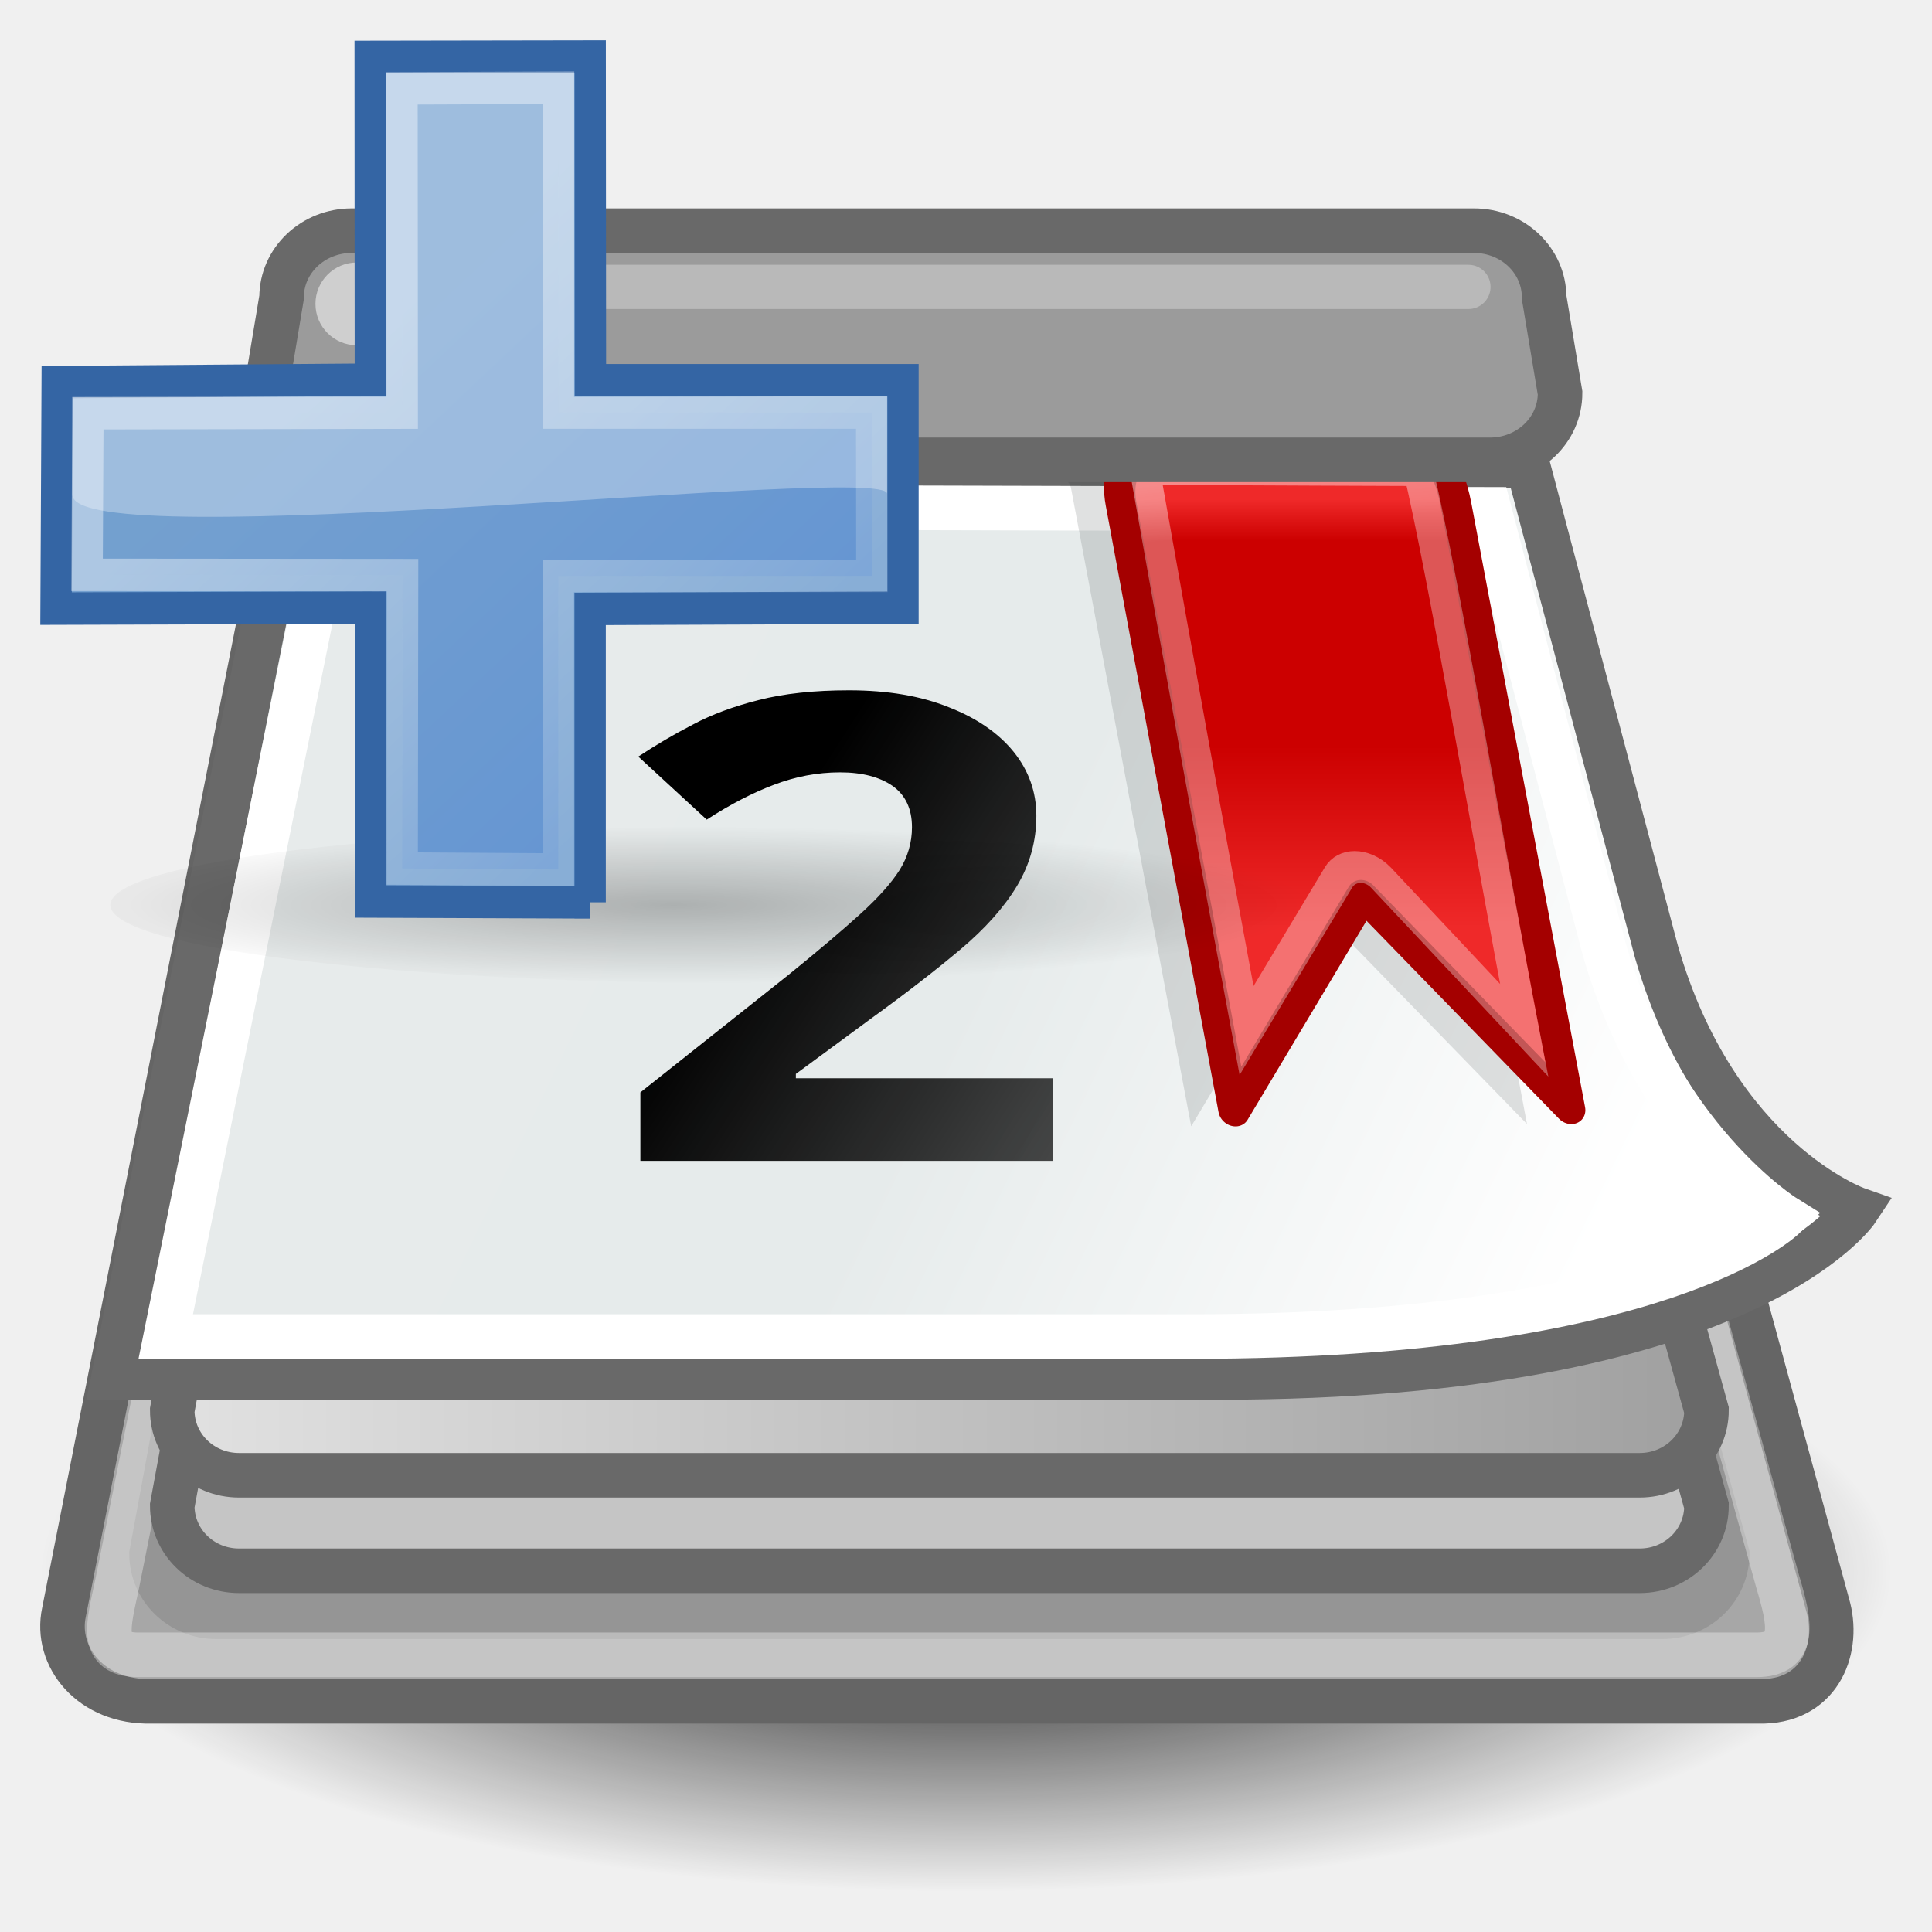
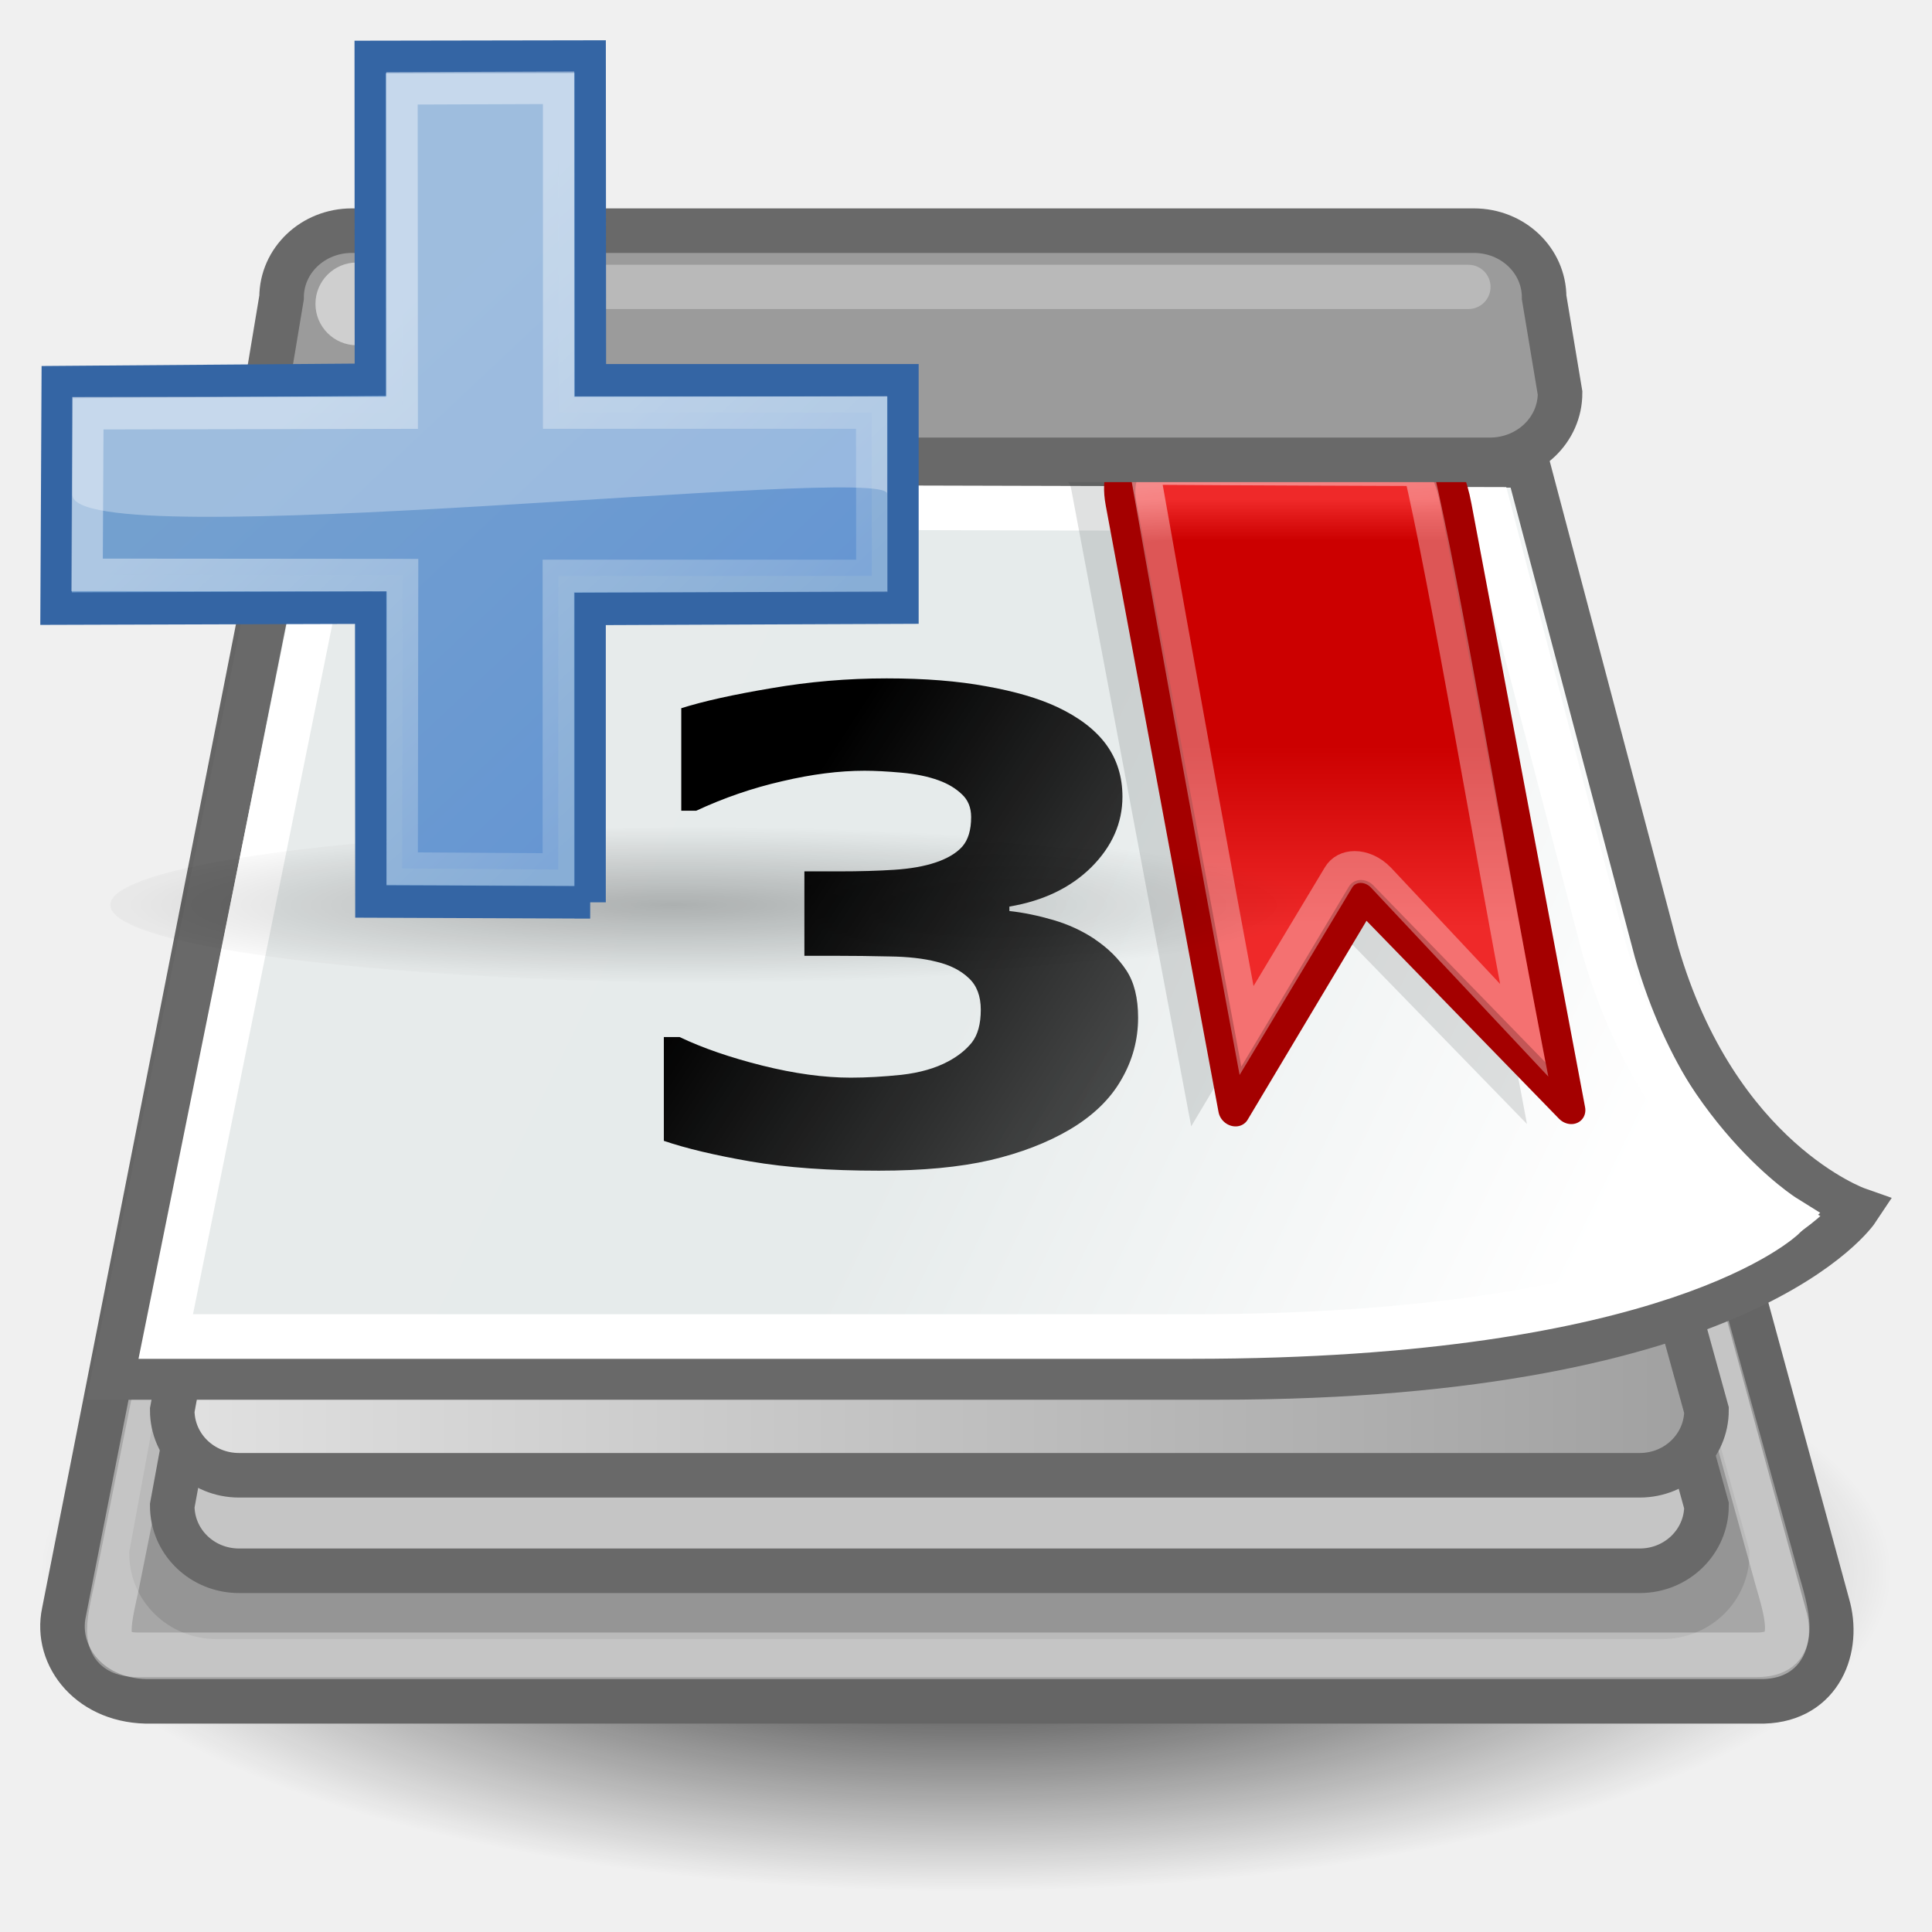
<svg xmlns="http://www.w3.org/2000/svg" xmlns:xlink="http://www.w3.org/1999/xlink" width="48" height="48" viewBox="0 0 12.7 12.7" version="1.1" id="svg4296">
  <defs id="defs4293">
    <linearGradient id="linearGradient2563">
      <stop id="stop2565" offset="0" style="stop-color:#e2e2e2;stop-opacity:1;" />
      <stop id="stop2567" offset="1" style="stop-color:#9f9f9f;stop-opacity:1;" />
    </linearGradient>
    <linearGradient id="linearGradient2551">
      <stop id="stop2553" offset="0" style="stop-color:#000000;stop-opacity:1;" />
      <stop id="stop2555" offset="1" style="stop-color:#000000;stop-opacity:0;" />
    </linearGradient>
    <linearGradient id="linearGradient2526">
      <stop id="stop2528" offset="0" style="stop-color:#e7ebeb;stop-opacity:1;" />
      <stop style="stop-color:#e6ebeb;stop-opacity:1;" offset="0.5" id="stop2534" />
      <stop id="stop2530" offset="1" style="stop-color:#ffffff;stop-opacity:1;" />
    </linearGradient>
    <linearGradient gradientTransform="translate(0,0.785718)" gradientUnits="userSpaceOnUse" y2="28.429" x2="42.214" y1="14.429" x1="13.357" id="linearGradient2532" xlink:href="#linearGradient2526" />
    <radialGradient gradientUnits="userSpaceOnUse" gradientTransform="matrix(1.248062,0,0,0.4306605,-8.388621,28.07163)" r="18.429" fy="29" fx="26" cy="29" cx="26" id="radialGradient2557" xlink:href="#linearGradient2551" />
    <linearGradient gradientTransform="matrix(1.13635,0,0,1.13635,-4.458795,-2.383847)" gradientUnits="userSpaceOnUse" y2="30.786" x2="42.214" y1="30.786" x1="6.786" id="linearGradient2569" xlink:href="#linearGradient2563" />
    <linearGradient gradientUnits="userSpaceOnUse" y2="5.664" x2="13.321" y1="1.563" x1="12.911" id="linearGradient2839" xlink:href="#linearGradient2833" />
    <linearGradient gradientTransform="matrix(0.7229796,0,0.0677948,0.8114825,58.23511,24.13488)" gradientUnits="userSpaceOnUse" y2="4.362" x2="17.948" y1="17.797" x1="17.948" id="linearGradient5351" xlink:href="#linearGradient5345" />
    <radialGradient gradientUnits="userSpaceOnUse" r="8.342" fy="9.341" fx="38.659" cy="9.341" cx="38.659" id="radialGradient3271" xlink:href="#linearGradient2378" />
    <linearGradient id="linearGradient259">
      <stop style="stop-color:#fafafa;stop-opacity:1;" offset="0" id="stop260" />
      <stop style="stop-color:#bbbbbb;stop-opacity:1;" offset="1" id="stop261" />
    </linearGradient>
    <linearGradient id="linearGradient269">
      <stop style="stop-color:#a3a3a3;stop-opacity:1;" offset="0" id="stop270" />
      <stop style="stop-color:#8a8a8a;stop-opacity:1;" offset="1" id="stop271" />
    </linearGradient>
    <linearGradient id="linearGradient15662">
      <stop style="stop-color:#ffffff;stop-opacity:1;" offset="0" id="stop15664" />
      <stop style="stop-color:#f8f8f8;stop-opacity:1;" offset="1" id="stop15666" />
    </linearGradient>
    <linearGradient id="linearGradient2378">
      <stop id="stop2380" offset="0" style="stop-color:#ffffff;stop-opacity:1;" />
      <stop style="stop-color:#fefede;stop-opacity:0.918;" offset="0.25" id="stop4146" />
      <stop style="stop-color:#f5f328;stop-opacity:1;" offset="0.5" id="stop2386" />
      <stop id="stop2382" offset="1" style="stop-color:#f5f32d;stop-opacity:0.122;" />
    </linearGradient>
    <linearGradient id="linearGradient5345">
      <stop id="stop5347" offset="0" style="stop-color:#ef2929;stop-opacity:1;" />
      <stop style="stop-color:#cc0000;stop-opacity:1;" offset="0.425" id="stop1936" />
      <stop style="stop-color:#cc0000;stop-opacity:1;" offset="0.904" id="stop7129" />
      <stop id="stop5349" offset="1" style="stop-color:#ef2929;stop-opacity:1;" />
    </linearGradient>
    <linearGradient id="linearGradient3702">
      <stop id="stop3704" offset="0" style="stop-color:black;stop-opacity:0;" />
      <stop style="stop-color:black;stop-opacity:1;" offset="0.5" id="stop3710" />
      <stop id="stop3706" offset="1" style="stop-color:black;stop-opacity:0;" />
    </linearGradient>
    <linearGradient id="linearGradient2833">
      <stop id="stop2835" offset="0" style="stop-color:white;stop-opacity:1;" />
      <stop id="stop2837" offset="1" style="stop-color:white;stop-opacity:0.563" />
    </linearGradient>
    <linearGradient xlink:href="#linearGradient2551" id="linearGradient2463" x1="18.432" y1="23.975" x2="48.287" y2="39.115" gradientUnits="userSpaceOnUse" gradientTransform="translate(-1.773393)" />
    <linearGradient id="linearGradient4750">
      <stop style="stop-color:#ffffff;stop-opacity:1;" offset="0" id="stop4752" />
      <stop style="stop-color:#fefefe;stop-opacity:1;" offset="0.379" id="stop4758" />
      <stop style="stop-color:#1d1d1d;stop-opacity:1;" offset="1" id="stop4754" />
    </linearGradient>
    <linearGradient id="linearGradient4126">
      <stop style="stop-color:#ffffff;stop-opacity:1;" offset="0" id="stop4128" />
      <stop style="stop-color:#ffffff;stop-opacity:0.165;" offset="1" id="stop4130" />
    </linearGradient>
    <linearGradient id="linearGradient3962">
      <stop style="stop-color:#d3e9ff;stop-opacity:1;" offset="0" id="stop3964" />
      <stop style="stop-color:#d3e9ff;stop-opacity:1;" offset="0.155" id="stop4134" />
      <stop style="stop-color:#4074ae;stop-opacity:1;" offset="0.75" id="stop4346" />
      <stop style="stop-color:#36486c;stop-opacity:1;" offset="1" id="stop3966" />
    </linearGradient>
    <linearGradient id="linearGradient1322">
      <stop id="stop1324" offset="0" style="stop-color:#729fcf" />
      <stop id="stop1326" offset="1" style="stop-color:#5187d6;stop-opacity:1;" />
    </linearGradient>
    <linearGradient id="linearGradient7916">
      <stop style="stop-color:#ffffff;stop-opacity:1;" offset="0" id="stop7918" />
      <stop style="stop-color:#ffffff;stop-opacity:0.34;" offset="1" id="stop7920" />
    </linearGradient>
    <linearGradient id="linearGradient5783">
      <stop style="stop-color:#d3d7cf;stop-opacity:1;" offset="0" id="stop5785" />
      <stop id="stop5791" offset="0.5" style="stop-color:#f5f5f5;stop-opacity:1;" />
      <stop style="stop-color:#bebebe;stop-opacity:1;" offset="1" id="stop5787" />
    </linearGradient>
    <radialGradient xlink:href="#linearGradient2551" id="radialGradient5493" gradientUnits="userSpaceOnUse" gradientTransform="matrix(0.2686803,0,0,0.03318447,-1.417396,5.183762)" cx="21.762" cy="23.071" fx="21.762" fy="23.071" r="15.571" />
    <linearGradient xlink:href="#linearGradient1322" id="linearGradient6486" gradientUnits="userSpaceOnUse" gradientTransform="matrix(0.6093751,0,0,0.6093751,-32.61695,-8.950306)" x1="34.893" y1="36.423" x2="45.919" y2="48.548" />
    <linearGradient xlink:href="#linearGradient7916" id="linearGradient6488" gradientUnits="userSpaceOnUse" gradientTransform="matrix(0.6093751,0,0,0.6093751,-21.63732,-0.680361)" x1="16.875" y1="22.852" x2="27.901" y2="34.977" />
  </defs>
  <g id="layer1">
    <g id="g4328" transform="matrix(0.2645833,0,0,0.2645833,-0.01613715,-0.396203)">
      <ellipse id="path2549" style="color:#000000;display:inline;overflow:visible;visibility:visible;opacity:1;fill:url(#radialGradient2557);fill-opacity:1;fill-rule:evenodd;stroke:none;stroke-width:0.817;stroke-linecap:butt;stroke-linejoin:miter;stroke-miterlimit:4;stroke-dasharray:none;stroke-dashoffset:0;stroke-opacity:1;marker:none;marker-start:none;marker-mid:none;marker-end:none" cx="24.061" cy="40.561" rx="23" ry="7.936" />
      <g id="g4348" transform="matrix(0.9743479,0,0,0.9743479,0.617215,2.19579)">
        <path id="path1316" d="m 1.061,40.392 c -0.244,1.136 0.69,2.313 2.232,2.273 h 41.112 c 1.461,-0.041 1.948,-1.38 1.623,-2.476 L 37.099,7.437 H 7.554 Z" style="fill:#a7a7a7;fill-opacity:1;fill-rule:evenodd;stroke:#656565;stroke-width:1.136px;stroke-linecap:butt;stroke-linejoin:miter;stroke-opacity:1" />
        <path id="path2575" d="M 5.953,31.73 H 40.308 c 0.974,0 1.758,0.764 1.758,1.713 l 1.508,5.456 c 0,0.949 -0.784,1.713 -1.758,1.713 H 4.948 c -0.974,0 -1.758,-0.764 -1.758,-1.713 l 1.005,-5.456 c 0,-0.949 0.784,-1.713 1.758,-1.713 z" style="color:#000000;font-family:'Bitstream Vera Sans';display:inline;overflow:visible;visibility:visible;opacity:0.109;fill:#000000;fill-opacity:1;fill-rule:evenodd;stroke:#000000;stroke-width:0.931;stroke-linecap:butt;stroke-linejoin:miter;stroke-miterlimit:4;stroke-dasharray:none;stroke-dashoffset:0;stroke-opacity:1;marker:none;marker-start:none;marker-mid:none;marker-end:none" />
        <path style="fill:none;fill-opacity:1;fill-rule:evenodd;stroke:#ffffff;stroke-width:1.136px;stroke-linecap:butt;stroke-linejoin:miter;stroke-opacity:0.345" d="M 2.414,39.684 C 2.187,40.744 1.961,41.479 2.953,41.479 H 44.22 c 1.041,0 0.843,-0.841 0.54,-1.863 L 36.189,8.623 H 8.632 Z" id="path2520" />
        <path style="color:#000000;font-family:'Bitstream Vera Sans';display:inline;overflow:visible;visibility:visible;opacity:1;fill:#c5c5c5;fill-opacity:1;fill-rule:evenodd;stroke:#696969;stroke-width:1.136;stroke-linecap:butt;stroke-linejoin:miter;stroke-miterlimit:4;stroke-dasharray:none;stroke-dashoffset:0;stroke-opacity:1;marker:none;marker-start:none;marker-mid:none;marker-end:none" d="M 6.498,30.733 H 39.779 c 0.944,0 1.703,0.74 1.703,1.659 l 1.461,5.285 c 0,0.919 -0.76,1.659 -1.703,1.659 H 5.524 c -0.944,0 -1.703,-0.74 -1.703,-1.659 l 0.974,-5.285 c 0,-0.919 0.76,-1.659 1.703,-1.659 z" id="path2518" />
        <path id="rect2225" d="M 6.498,28.298 H 39.779 c 0.944,0 1.703,0.74 1.703,1.659 l 1.461,5.285 c 0,0.919 -0.76,1.659 -1.703,1.659 H 5.524 c -0.944,0 -1.703,-0.74 -1.703,-1.659 l 0.974,-5.285 c 0,-0.919 0.76,-1.659 1.703,-1.659 z" style="color:#000000;display:inline;overflow:visible;visibility:visible;fill:url(#linearGradient2569);fill-opacity:1;fill-rule:evenodd;stroke:#696969;stroke-width:1.136;stroke-linecap:butt;stroke-linejoin:miter;stroke-miterlimit:4;stroke-dashoffset:0;stroke-opacity:1;marker:none;marker-start:none;marker-mid:none;marker-end:none" />
        <g transform="matrix(1.071065,0,0,1.071065,-4.711768,-1.167791)" id="g2578">
          <path style="fill:url(#linearGradient2532);fill-opacity:1;fill-rule:evenodd;stroke:#696969;stroke-width:1.061px;stroke-linecap:butt;stroke-linejoin:miter;stroke-opacity:1" d="M 10.892,11.5 6.571,33.214 c 0,0 26.286,1e-6 26.286,1e-6 12.585,0 15.228,-4 15.228,-4 0,0 -3.357,-1.179 -4.786,-6.143 0,0 -3.061,-11.571 -3.061,-11.571 z" id="path2524" />
          <path id="path2571" d="M 11.804,12.475 7.812,32.24 c 0,0 17.144,10e-7 24.426,10e-7 11.227,0 14.11,-2.851 14.11,-2.851 0,0 -2.993,-1.863 -4.293,-6.381 0,0 -2.739,-10.461 -2.739,-10.461 z" style="fill:none;fill-opacity:1;fill-rule:evenodd;stroke:#ffffff;stroke-width:1.061px;stroke-linecap:butt;stroke-linejoin:miter;stroke-opacity:1" />
        </g>
-         <text xml:space="preserve" style="font-style:normal;font-variant:normal;font-weight:bold;font-stretch:normal;line-height:0%;font-family:ae_Ouhod;text-align:start;writing-mode:lr-tb;text-anchor:start;fill:url(#linearGradient2463);fill-opacity:1;stroke:none;stroke-width:1px;stroke-linecap:butt;stroke-linejoin:miter;stroke-opacity:1" x="13.224" y="32.575" id="text2185" transform="scale(1.127781,0.8866967)">
-           <tspan id="tspan2187" x="13.224" y="32.575" style="font-style:normal;font-variant:normal;font-weight:bold;font-stretch:normal;font-size:18.693px;line-height:125%;font-family:ae_Ouhod;text-align:start;writing-mode:lr-tb;text-anchor:start;fill:url(#linearGradient2463);fill-opacity:1">2</tspan>
-         </text>
+         <g aria-label="3" transform="scale(1.127781,0.8866967)" id="text2185" style="font-weight:bold;line-height:0%;font-family:ae_Ouhod;fill:url(#linearGradient2463);stroke-width:1px">
+           <path d="m 24.249,26.204 q 0.447,0.383 0.712,0.894 0.265,0.511 0.265,1.36 0,0.958 -0.383,1.789 -0.374,0.831 -1.159,1.424 -0.767,0.575 -1.807,0.885 -1.031,0.301 -2.51,0.301 -1.689,0 -2.902,-0.265 -1.205,-0.265 -1.962,-0.593 v -2.985 h 0.356 q 0.785,0.475 1.871,0.821 1.095,0.347 1.999,0.347 0.529,0 1.15,-0.082 0.621,-0.091 1.05,-0.383 0.338,-0.228 0.539,-0.548 0.201,-0.329 0.201,-0.94 0,-0.593 -0.274,-0.913 -0.274,-0.329 -0.721,-0.465 -0.447,-0.146 -1.077,-0.155 -0.63,-0.018 -1.168,-0.018 h -0.748 v -2.428 h 0.776 q 0.712,0 1.26,-0.046 0.548,-0.046 0.931,-0.21 0.402,-0.173 0.602,-0.456 0.201,-0.292 0.201,-0.849 0,-0.411 -0.21,-0.657 -0.21,-0.256 -0.529,-0.402 -0.356,-0.164 -0.84,-0.219 -0.484,-0.055 -0.831,-0.055 -0.858,0 -1.862,0.301 -1.004,0.292 -1.944,0.849 h -0.338 v -2.948 q 0.748,-0.301 2.035,-0.575 1.287,-0.283 2.61,-0.283 1.287,0 2.254,0.228 0.967,0.219 1.597,0.593 0.748,0.447 1.114,1.086 0.365,0.639 0.365,1.497 0,1.132 -0.703,2.026 -0.703,0.885 -1.853,1.132 v 0.128 q 0.465,0.064 0.986,0.256 0.52,0.192 0.949,0.557 z" style="font-size:18.693px;line-height:125%" id="path5353" />
+         </g>
        <g id="g2425" transform="matrix(1,0,0.10473,1,5.583314,33.0745)">
          <g style="display:inline" id="layer5" transform="translate(-43.09005,-48.71814)">
            <path id="path7273" d="m 64.519,26.594 h 10.47 l 1.42,16.994 -4.713,-5.431 -3.855,5.49 -1.36,-16.277 c -0.036,-0.436 -1.25,-0.776 -1.962,-0.776 z" style="display:inline;opacity:0.15;fill:#2e3436;fill-opacity:1;fill-rule:evenodd;stroke:none;stroke-width:1px;stroke-linecap:butt;stroke-linejoin:round;stroke-opacity:1" />
            <path id="path4386" d="m 68.658,26.331 5.849,-0.132 c 1.22,0 1.648,0.412 1.747,1.599 l 1.286,15.395 -4.713,-5.431 -3.855,5.49 -1.256,-15.465 c -0.107,-1.286 0.941,-1.456 0.941,-1.456 z" style="fill:url(#linearGradient5351);fill-opacity:1;fill-rule:evenodd;stroke:#a40000;stroke-width:0.794px;stroke-linecap:butt;stroke-linejoin:round;stroke-opacity:1" />
            <path id="path1934" style="display:inline;opacity:0.6;fill:none;fill-rule:evenodd;stroke:url(#linearGradient2839);stroke-width:1px" transform="matrix(0.7766059,0,0.0677948,0.8114825,57.70086,24.17074)" d="M 13.497,3.341 C 13.425,9.461 13.38,15.817 13.371,20.992 l 3.967,-4.812 c 0.36,-0.438 1.03,-0.437 1.389,0.002 l 3.761,4.798 c -0.027,-5.482 0.162,-14.132 -0.015,-17.599 0,0 -6.022,-0.019 -8.976,-0.04 z" />
          </g>
        </g>
        <path id="rect2522" d="M 8.4,5.165 H 37.012 c 0.992,0 1.791,0.76 1.791,1.704 l 0.406,2.436 c 0,0.944 -0.799,1.704 -1.791,1.704 H 7.994 c -0.992,0 -1.791,-0.76 -1.791,-1.704 L 6.609,6.869 c 0,-0.944 0.799,-1.704 1.791,-1.704 z" style="color:#000000;display:inline;overflow:visible;visibility:visible;fill:#9b9b9b;fill-opacity:1;fill-rule:evenodd;stroke:#696969;stroke-width:1.136;stroke-linecap:butt;stroke-linejoin:miter;stroke-miterlimit:4;stroke-dashoffset:0;stroke-opacity:1;marker:none;marker-start:none;marker-mid:none;marker-end:none" />
        <circle transform="matrix(0.7775031,0,0,0.7775031,-0.4132141,-0.6878686)" id="path2559" style="color:#000000;display:inline;overflow:visible;visibility:visible;opacity:0.526;fill:#fefefe;fill-opacity:1;fill-rule:evenodd;stroke:none;stroke-width:1;stroke-linecap:butt;stroke-linejoin:miter;stroke-miterlimit:4;stroke-dasharray:none;stroke-dashoffset:0;stroke-opacity:1;marker:none;marker-start:none;marker-mid:none;marker-end:none" cx="11.5" cy="9.929" r="1.357" />
        <path id="path2561" d="M 10.763,6.599 H 36.872" style="opacity:0.303;fill:none;fill-opacity:0.75;fill-rule:evenodd;stroke:#ffffff;stroke-width:1.128px;stroke-linecap:round;stroke-linejoin:miter;stroke-opacity:1" />
      </g>
    </g>
    <g id="layer1-0">
      <ellipse id="path3556" style="color:#000000;display:inline;overflow:visible;visibility:visible;opacity:0.25;fill:url(#radialGradient5493);fill-opacity:1;fill-rule:nonzero;stroke:none;stroke-width:0.118;marker:none" cx="5.006" cy="5.949" rx="4.281" ry="0.517" />
      <g id="layer1-3" transform="matrix(0.2589539,0,0,0.2589539,0.504057,0.2994321)">
        <g style="display:inline" id="g5811-1" transform="matrix(1.30602,0,0,1.354002,19.39562,-8.305339)">
          <path id="text1314-2" d="M -4.871,22.197 V 16.696 l 6.081,-0.024 v -4.263 h -6.075 l -0.005,-6.069 -4.276,0.007 0.003,6.052 -6.087,0.045 -0.022,4.246 6.115,-0.018 0.004,5.509 4.263,0.016 z" style="font-style:normal;font-variant:normal;font-weight:bold;font-stretch:normal;font-size:59.901px;line-height:125%;font-family:'Bitstream Vera Sans';text-align:start;writing-mode:lr-tb;text-anchor:start;fill:#75a1d0;fill-opacity:1;stroke:#3465a4;stroke-width:0.609px;stroke-linecap:butt;stroke-linejoin:miter;stroke-opacity:1" />
          <path id="path7076-6" d="m -5.49,21.582 v -5.505 h 6.095 l -0.004,-3.062 H -5.484 V 6.925 l -3.044,0.011 0.005,6.08 -6.11,0.011 -0.016,3.03 6.133,0.005 -0.008,5.501 3.034,0.019 z" style="font-style:normal;font-variant:normal;font-weight:bold;font-stretch:normal;font-size:59.901px;line-height:125%;font-family:'Bitstream Vera Sans';text-align:start;writing-mode:lr-tb;text-anchor:start;display:inline;opacity:0.409;fill:url(#linearGradient6486);fill-opacity:1;stroke:url(#linearGradient6488);stroke-width:0.609px;stroke-linecap:butt;stroke-linejoin:miter;stroke-opacity:1" />
          <path id="path7914-4" d="m -14.934,14.554 c 0,1.181 15.834,-0.59 15.834,-0.019 V 12.707 L -5.184,12.726 V 6.653 H -8.84 V 12.726 h -6.094 z" style="opacity:0.312;fill:#ffffff;fill-opacity:1;fill-rule:evenodd;stroke:none" />
        </g>
      </g>
    </g>
  </g>
</svg>
